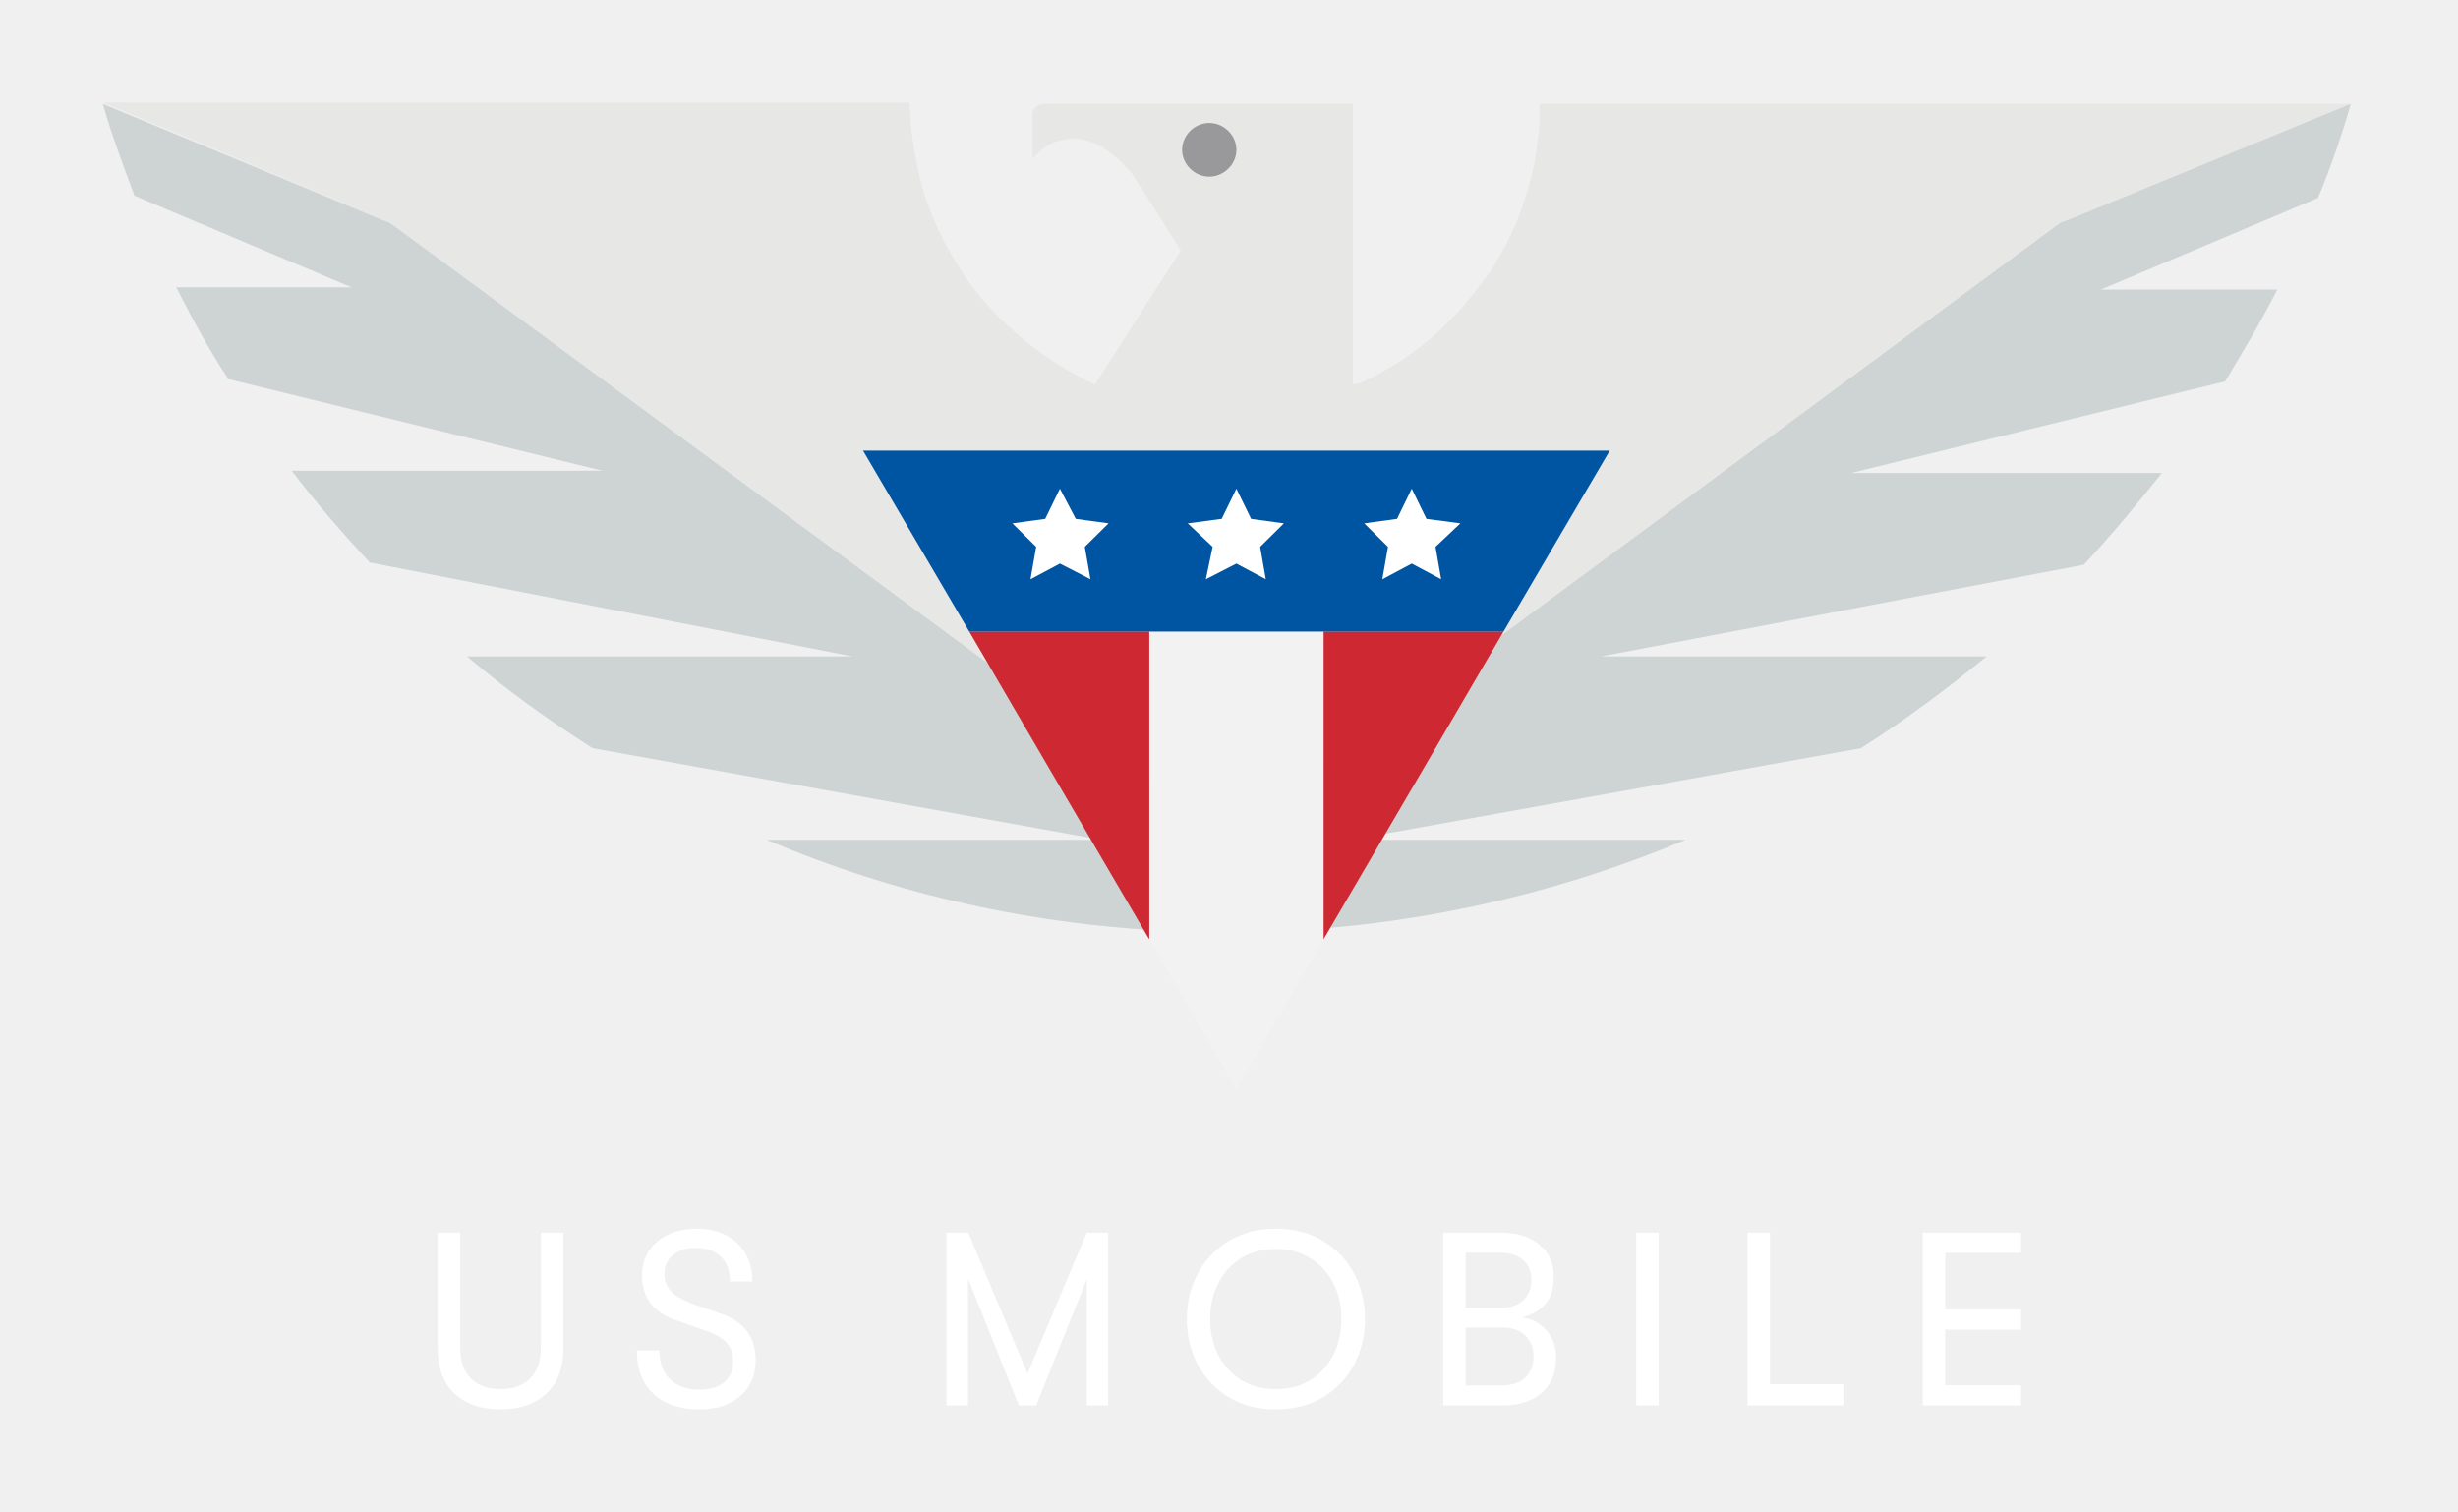
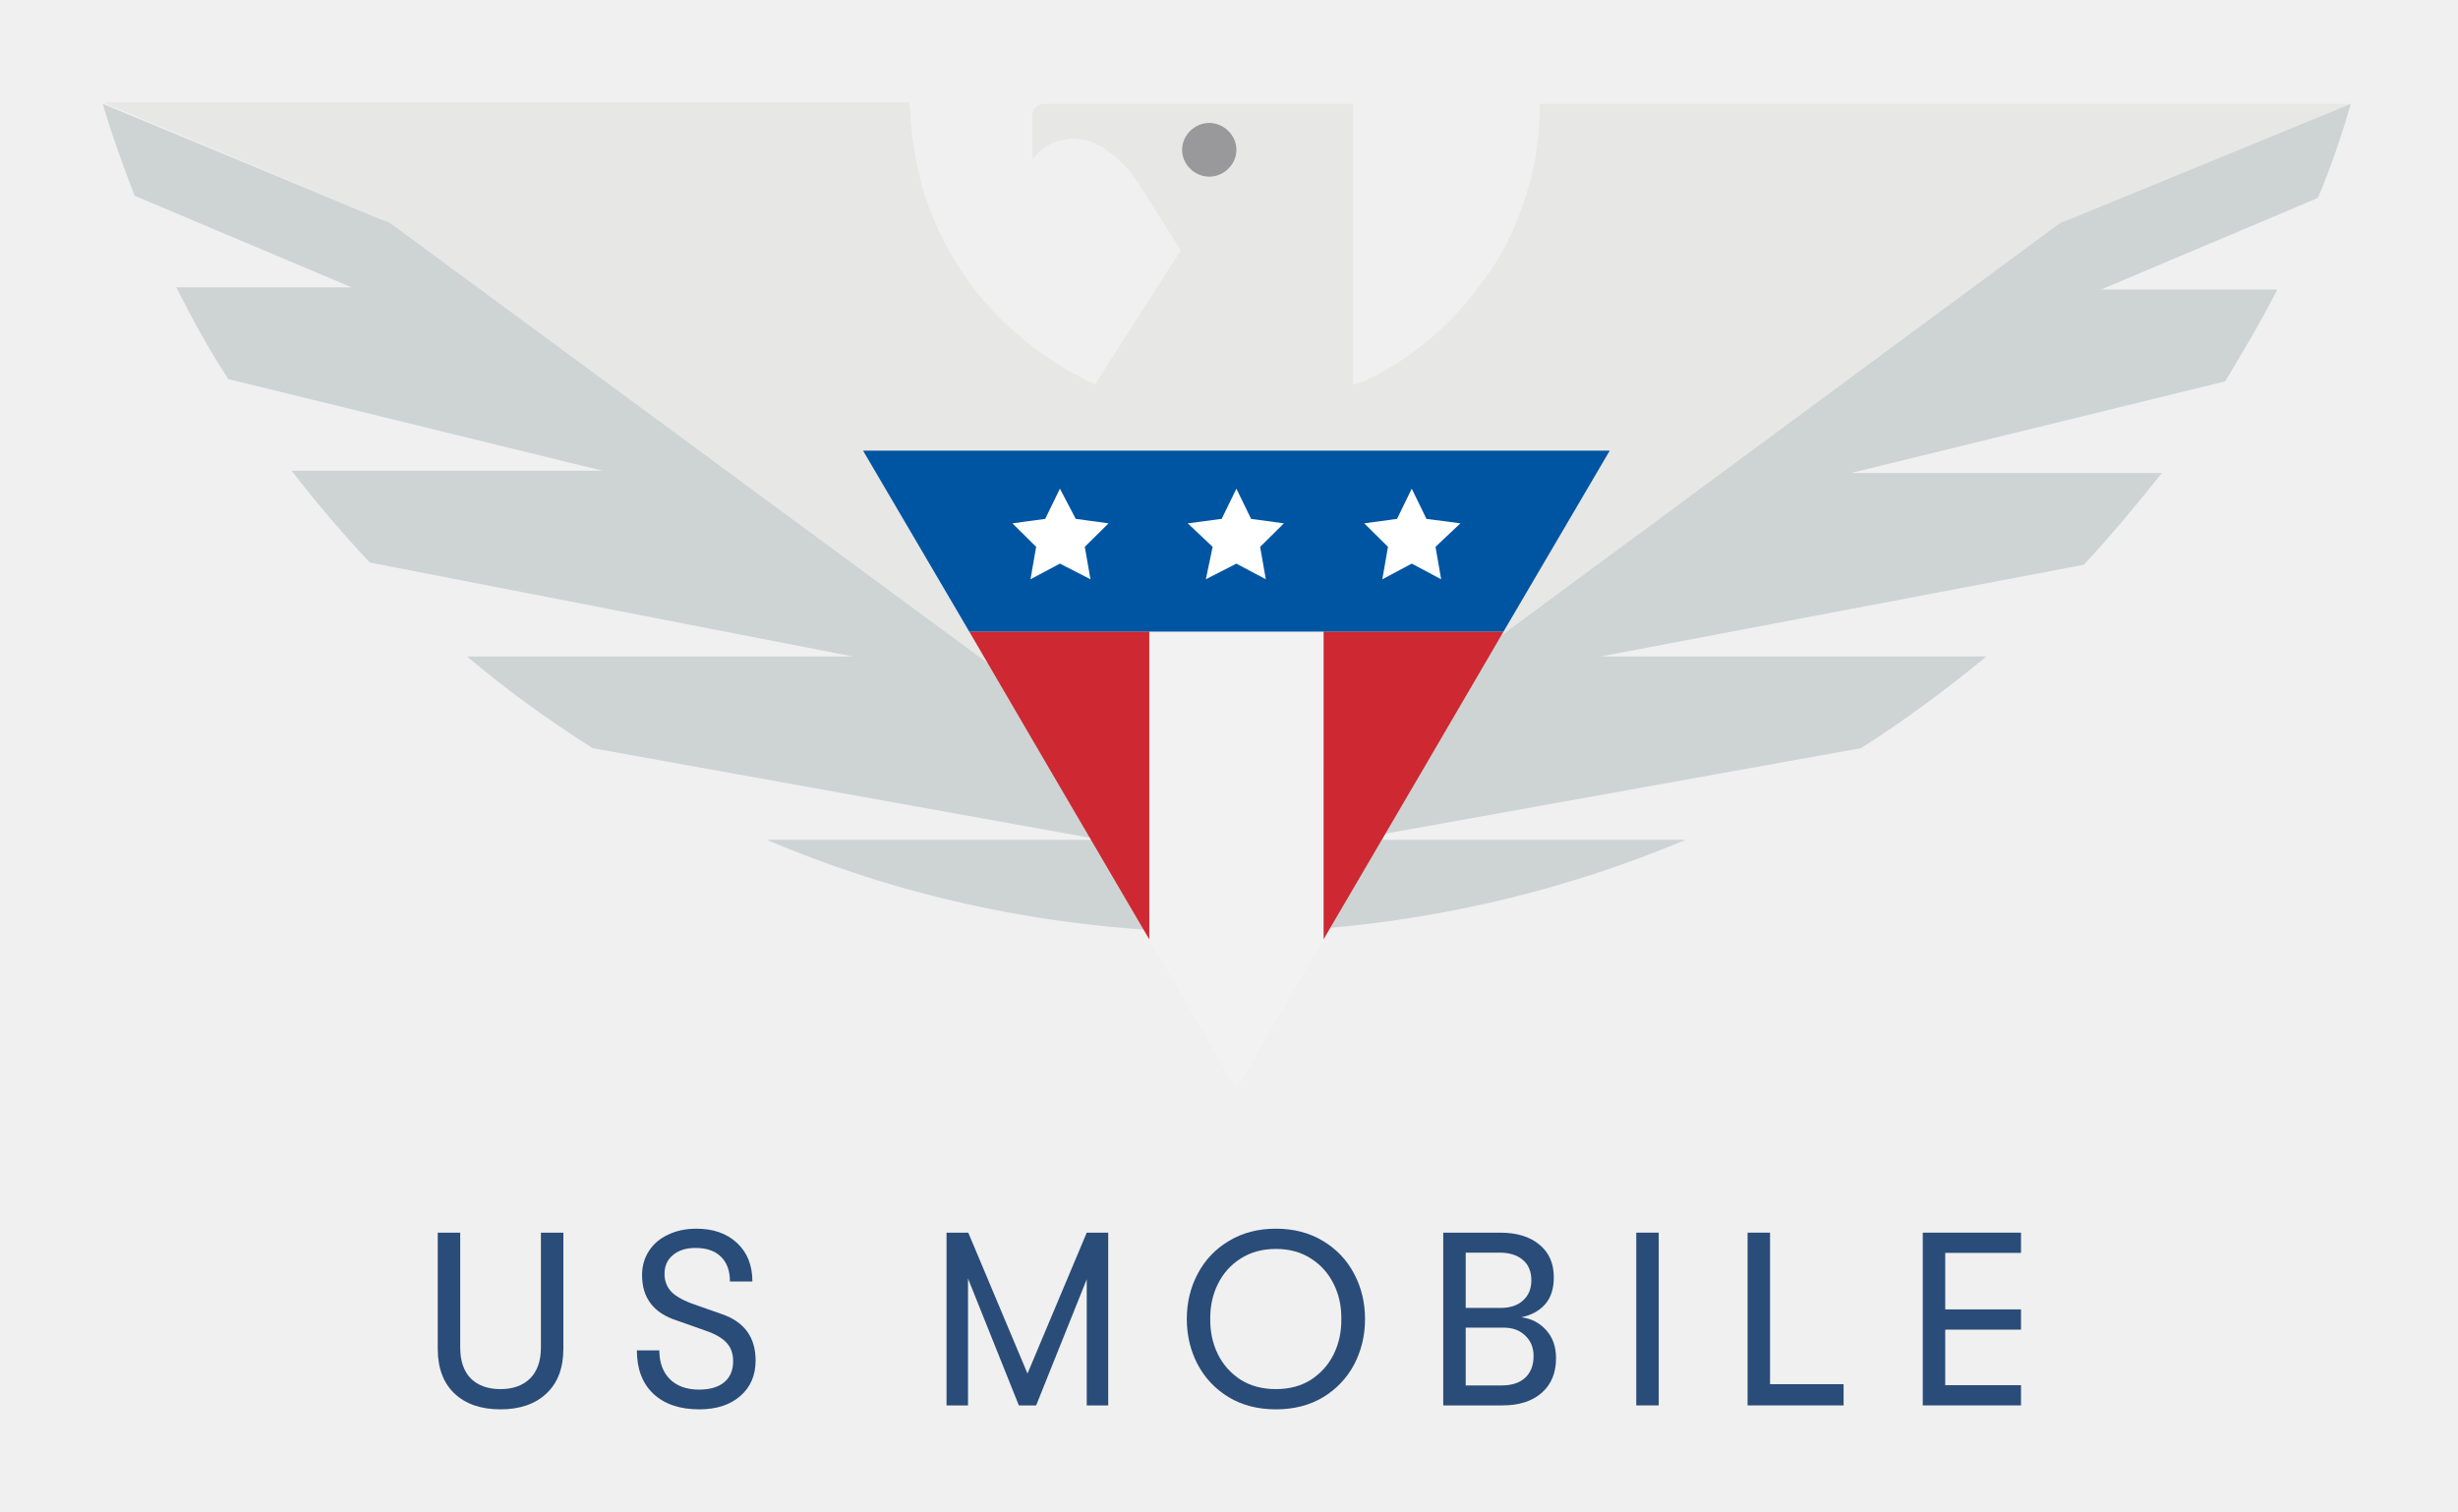
<svg xmlns="http://www.w3.org/2000/svg" width="100%" height="56" viewBox="0 0 239 147" fill="none" class="css-6c3ezp">
+   <rect width="239" height="147" fill="none" />
  <path d="M228.57 10.109L201.29 21.311C201.29 21.311 228.46 10.217 228.46 10.109H149.81H149.7C149.7 10.652 149.7 11.088 149.7 11.631C149.59 14.242 149.15 16.743 148.38 19.027C147.39 22.29 145.85 25.335 143.76 27.945C141.01 31.643 137.38 34.797 133.09 36.863C132.98 36.863 132.87 36.972 132.87 36.972C132.65 37.081 132.43 37.189 132.1 37.298H131.99C131.77 37.407 131.77 37.407 131.66 37.407C131.66 37.407 131.66 37.407 131.55 37.407V10.109H128.47H114.94H105.81H101.52C100.97 10.109 100.42 10.544 100.42 11.088V11.958V15.438C101.3 14.242 102.73 13.48 104.38 13.48C105.26 13.48 106.14 13.698 106.8 14.133C106.91 14.133 107.02 14.242 107.13 14.242C107.46 14.459 107.68 14.677 107.9 14.785C108.78 15.438 109.55 16.199 110.21 17.069L111.75 19.462L114.83 24.356L106.47 37.407C106.03 37.189 105.7 37.081 105.15 36.754C100.97 34.579 97.34 31.534 94.48 27.836C92.5 25.117 90.96 22.181 89.86 18.918C89.2 16.634 88.76 14.35 88.54 11.849C88.54 11.196 88.43 10.544 88.43 10H10.11L37.06 21.202L10 10.109C10.88 13.154 11.98 16.09 13.08 19.027L34.2 27.945H17.15C18.69 30.99 20.34 34.035 22.21 36.863L58.62 45.781H28.37C30.79 48.935 33.32 51.871 35.96 54.699L82.93 63.835H45.42C49.27 67.097 53.34 70.034 57.63 72.753L107.13 81.671H74.57C87.11 87 100.64 90.045 114.94 90.589H119.23H123.52C137.82 90.045 151.46 86.891 163.89 81.671H131.33L180.94 72.753C185.23 70.034 189.3 66.989 193.15 63.835H155.64L202.61 54.917C205.25 52.089 207.78 49.044 210.2 45.999H179.95L216.36 37.081C218.12 34.144 219.88 31.208 221.42 28.162H204.26L225.38 19.244C226.7 16.09 227.69 13.154 228.57 10.109Z" fill="#E6E7E8" />
  <path d="M117.47 19.353C119.779 19.353 121.65 17.503 121.65 15.22C121.65 12.938 119.779 11.088 117.47 11.088C115.162 11.088 113.29 12.938 113.29 15.22C113.29 17.503 115.162 19.353 117.47 19.353Z" fill="#99999B" />
  <path d="M149.81 10.109H149.7C149.7 10.652 149.7 11.088 149.7 11.631C149.59 14.242 149.15 16.743 148.38 19.027C147.39 22.29 145.85 25.335 143.76 27.945C141.01 31.643 137.38 34.797 133.09 36.863C132.98 36.863 132.87 36.972 132.87 36.972C132.65 37.081 132.43 37.189 132.1 37.298H131.99C131.77 37.407 131.77 37.407 131.66 37.407C131.66 37.407 131.66 37.407 131.55 37.407V10.109H128.47H114.94H105.81H101.52C100.97 10.109 100.42 10.544 100.42 11.088V11.958V15.438C101.3 14.242 102.73 13.48 104.38 13.48C105.26 13.48 106.14 13.698 106.8 14.133C106.91 14.133 107.02 14.242 107.13 14.242C107.46 14.459 107.68 14.677 107.9 14.785C108.78 15.438 109.55 16.199 110.21 17.069L111.75 19.462L114.83 24.356L106.47 37.407C106.03 37.189 105.7 37.081 105.15 36.754C100.97 34.579 97.34 31.534 94.48 27.836C92.5 25.117 90.96 22.181 89.86 18.918C89.2 16.634 88.76 14.35 88.54 11.849C88.54 11.196 88.43 10.544 88.43 10H10.11L37.06 21.202L37.94 21.528L38.71 22.072L119.23 81.562L199.75 22.181L200.52 21.637L201.4 21.311C201.4 21.311 228.57 10.217 228.57 10.109H149.81ZM117.58 11.958C119.01 11.958 120.22 13.154 120.22 14.568C120.22 15.982 119.01 17.178 117.58 17.178C116.15 17.178 114.94 15.982 114.94 14.568C114.94 13.154 116.15 11.958 117.58 11.958Z" fill="#E7E7E6" />
  <path d="M228.57 10.109L201.29 21.311L200.41 21.637L199.64 22.181L119.23 81.562L38.6 22.181L37.83 21.637L36.95 21.311L10 10.109C10.88 13.154 11.98 16.09 13.08 19.027L34.2 27.945H17.15C18.69 30.99 20.34 34.035 22.21 36.863L58.62 45.781H28.37C30.79 48.935 33.32 51.871 35.96 54.699L82.93 63.835H45.42C49.27 67.097 53.34 70.034 57.63 72.753L107.13 81.671H74.57C87.11 87 100.64 90.045 114.94 90.589H119.23H123.52C137.82 90.045 151.46 86.891 163.89 81.671H131.33L180.94 72.753C185.23 70.034 189.3 66.989 193.15 63.835H155.64L202.61 54.917C205.25 52.089 207.78 49.044 210.2 45.999H179.95L216.36 37.081C218.12 34.144 219.88 31.208 221.42 28.162H204.26L225.38 19.244C226.7 16.09 227.69 13.154 228.57 10.109Z" fill="#CED4D4" />
  <path d="M128.689 43.824H120.219H110.759H83.919L94.259 61.442H110.759H128.689H146.179L156.519 43.824H128.689Z" fill="#0055A2" />
  <path d="M146.179 61.442H128.689V91.35L138.369 74.819L146.179 61.442Z" fill="#CE2832" />
  <path d="M111.75 61.442V91.35L120.22 105.924L128.69 91.35V61.442H111.75Z" fill="#F2F2F2" />
  <path d="M110.759 61.442H94.259L102.069 74.819L111.749 91.35V61.442H110.759Z" fill="#CE2832" />
  <path d="M120.219 47.521L121.649 50.457L124.839 50.892L122.529 53.176L123.079 56.33L120.219 54.807L117.249 56.33L117.909 53.176L115.489 50.892L118.789 50.457L120.219 47.521Z" fill="white" />
  <path d="M137.269 47.521L138.699 50.457L141.999 50.892L139.579 53.176L140.129 56.33L137.269 54.807L134.409 56.33L134.959 53.176L132.649 50.892L135.839 50.457L137.269 47.521Z" fill="white" />
  <path d="M103.059 47.521L104.599 50.457L107.789 50.892L105.479 53.176L106.029 56.33L103.059 54.807L100.199 56.33L100.749 53.176L98.439 50.892L101.629 50.457L103.059 47.521Z" fill="white" />
-   <path d="M48.66 137.051C46.772 137.051 45.283 136.539 44.196 135.515C43.108 134.491 42.563 133.035 42.563 131.147V119.867H44.748V131.027C44.748 132.339 45.092 133.347 45.779 134.051C46.483 134.739 47.444 135.083 48.66 135.083C49.876 135.083 50.836 134.739 51.539 134.051C52.243 133.347 52.596 132.339 52.596 131.027V119.867H54.779V131.147C54.779 133.035 54.227 134.491 53.123 135.515C52.035 136.539 50.547 137.051 48.66 137.051Z" fill="white" />
-   <path d="M67.998 137.051C66.094 137.051 64.606 136.547 63.534 135.539C62.462 134.531 61.926 133.123 61.926 131.315H64.11C64.11 132.499 64.454 133.435 65.142 134.123C65.83 134.795 66.774 135.131 67.974 135.131C69.03 135.131 69.846 134.891 70.422 134.411C70.998 133.931 71.286 133.251 71.286 132.371C71.286 131.635 71.078 131.043 70.662 130.595C70.262 130.131 69.574 129.731 68.598 129.395L65.814 128.411C63.558 127.691 62.43 126.219 62.43 123.995C62.43 123.115 62.654 122.331 63.102 121.643C63.55 120.955 64.174 120.427 64.974 120.059C65.774 119.675 66.686 119.483 67.71 119.483C69.358 119.483 70.678 119.947 71.67 120.875C72.662 121.803 73.158 123.051 73.158 124.619H70.974C70.974 123.579 70.686 122.779 70.11 122.219C69.534 121.643 68.71 121.355 67.638 121.355C66.71 121.355 65.974 121.587 65.43 122.051C64.886 122.499 64.614 123.107 64.614 123.875C64.614 124.579 64.846 125.171 65.31 125.651C65.79 126.115 66.55 126.523 67.59 126.875L70.182 127.787C72.374 128.539 73.47 130.043 73.47 132.299C73.47 133.739 72.974 134.891 71.982 135.755C70.99 136.619 69.662 137.051 67.998 137.051Z" fill="white" />
-   <path d="M92.035 119.867H94.147L99.907 133.571L105.668 119.867H107.756V136.667H105.668V124.403L100.748 136.667H99.067L94.124 124.331V136.667H92.035V119.867Z" fill="white" />
-   <path d="M124.062 137.051C122.318 137.051 120.79 136.659 119.478 135.875C118.166 135.075 117.158 134.011 116.454 132.683C115.75 131.339 115.398 129.867 115.398 128.267C115.398 126.667 115.75 125.203 116.454 123.875C117.158 122.531 118.166 121.467 119.478 120.683C120.79 119.883 122.318 119.483 124.062 119.483C125.806 119.483 127.334 119.883 128.646 120.683C129.958 121.467 130.966 122.531 131.67 123.875C132.374 125.203 132.726 126.667 132.726 128.267C132.726 129.867 132.374 131.339 131.67 132.683C130.966 134.011 129.958 135.075 128.646 135.875C127.334 136.659 125.806 137.051 124.062 137.051ZM124.062 135.083C125.374 135.083 126.51 134.779 127.47 134.171C128.43 133.547 129.166 132.723 129.678 131.699C130.19 130.659 130.438 129.515 130.422 128.267C130.438 127.019 130.19 125.883 129.678 124.859C129.166 123.819 128.43 122.995 127.47 122.387C126.51 121.763 125.374 121.451 124.062 121.451C122.75 121.451 121.606 121.763 120.63 122.387C119.67 122.995 118.934 123.819 118.422 124.859C117.91 125.883 117.662 127.019 117.678 128.267C117.662 129.515 117.91 130.659 118.422 131.699C118.934 132.723 119.67 133.547 120.63 134.171C121.606 134.779 122.75 135.083 124.062 135.083Z" fill="white" />
-   <path d="M147.915 128.099C148.875 128.211 149.675 128.619 150.315 129.323C150.971 130.027 151.299 130.947 151.299 132.083C151.299 133.507 150.835 134.627 149.907 135.443C148.979 136.259 147.707 136.667 146.091 136.667H140.331V119.867H145.851C147.467 119.867 148.739 120.251 149.667 121.019C150.611 121.787 151.083 122.851 151.083 124.211C151.083 125.315 150.803 126.187 150.243 126.827C149.683 127.467 148.907 127.891 147.915 128.099ZM142.515 121.811V127.187H145.923C146.835 127.187 147.555 126.947 148.083 126.467C148.627 125.987 148.899 125.331 148.899 124.499C148.899 123.635 148.619 122.971 148.059 122.507C147.515 122.043 146.755 121.811 145.779 121.811H142.515ZM146.043 134.723C147.003 134.723 147.755 134.475 148.299 133.979C148.843 133.467 149.115 132.763 149.115 131.867C149.115 131.051 148.843 130.387 148.299 129.875C147.771 129.363 147.083 129.107 146.235 129.107H142.515V134.723H146.043Z" fill="white" />
-   <path d="M159.1 119.867H161.284V136.667H159.1V119.867Z" fill="white" />
-   <path d="M169.923 119.867H172.107V134.603H179.259V136.667H169.923V119.867Z" fill="white" />
-   <path d="M186.957 119.867H196.509V121.835H189.141V127.331H196.509V129.299H189.141V134.699H196.509V136.667H186.957V119.867Z" fill="white" />
+   <path d="M48.66 137.051C46.772 137.051 45.283 136.539 44.196 135.515C43.108 134.491 42.563 133.035 42.563 131.147V119.867H44.748V131.027C44.748 132.339 45.092 133.347 45.779 134.051C46.483 134.739 47.444 135.083 48.66 135.083C49.876 135.083 50.836 134.739 51.539 134.051C52.243 133.347 52.596 132.339 52.596 131.027V119.867H54.779V131.147C54.779 133.035 54.227 134.491 53.123 135.515C52.035 136.539 50.547 137.051 48.66 137.051Z" fill="#2A4C78" />
+   <path d="M67.998 137.051C66.094 137.051 64.606 136.547 63.534 135.539C62.462 134.531 61.926 133.123 61.926 131.315H64.11C64.11 132.499 64.454 133.435 65.142 134.123C65.83 134.795 66.774 135.131 67.974 135.131C69.03 135.131 69.846 134.891 70.422 134.411C70.998 133.931 71.286 133.251 71.286 132.371C71.286 131.635 71.078 131.043 70.662 130.595C70.262 130.131 69.574 129.731 68.598 129.395L65.814 128.411C63.558 127.691 62.43 126.219 62.43 123.995C62.43 123.115 62.654 122.331 63.102 121.643C63.55 120.955 64.174 120.427 64.974 120.059C65.774 119.675 66.686 119.483 67.71 119.483C69.358 119.483 70.678 119.947 71.67 120.875C72.662 121.803 73.158 123.051 73.158 124.619H70.974C70.974 123.579 70.686 122.779 70.11 122.219C69.534 121.643 68.71 121.355 67.638 121.355C66.71 121.355 65.974 121.587 65.43 122.051C64.886 122.499 64.614 123.107 64.614 123.875C64.614 124.579 64.846 125.171 65.31 125.651C65.79 126.115 66.55 126.523 67.59 126.875L70.182 127.787C72.374 128.539 73.47 130.043 73.47 132.299C73.47 133.739 72.974 134.891 71.982 135.755C70.99 136.619 69.662 137.051 67.998 137.051Z" fill="#2A4C78" />
+   <path d="M92.035 119.867H94.147L99.907 133.571L105.668 119.867H107.756V136.667H105.668V124.403L100.748 136.667H99.067L94.124 124.331V136.667H92.035V119.867Z" fill="#2A4C78" />
+   <path d="M124.062 137.051C122.318 137.051 120.79 136.659 119.478 135.875C118.166 135.075 117.158 134.011 116.454 132.683C115.75 131.339 115.398 129.867 115.398 128.267C115.398 126.667 115.75 125.203 116.454 123.875C117.158 122.531 118.166 121.467 119.478 120.683C120.79 119.883 122.318 119.483 124.062 119.483C125.806 119.483 127.334 119.883 128.646 120.683C129.958 121.467 130.966 122.531 131.67 123.875C132.374 125.203 132.726 126.667 132.726 128.267C132.726 129.867 132.374 131.339 131.67 132.683C130.966 134.011 129.958 135.075 128.646 135.875C127.334 136.659 125.806 137.051 124.062 137.051ZM124.062 135.083C125.374 135.083 126.51 134.779 127.47 134.171C128.43 133.547 129.166 132.723 129.678 131.699C130.19 130.659 130.438 129.515 130.422 128.267C130.438 127.019 130.19 125.883 129.678 124.859C129.166 123.819 128.43 122.995 127.47 122.387C126.51 121.763 125.374 121.451 124.062 121.451C122.75 121.451 121.606 121.763 120.63 122.387C119.67 122.995 118.934 123.819 118.422 124.859C117.91 125.883 117.662 127.019 117.678 128.267C117.662 129.515 117.91 130.659 118.422 131.699C118.934 132.723 119.67 133.547 120.63 134.171C121.606 134.779 122.75 135.083 124.062 135.083Z" fill="#2A4C78" />
+   <path d="M147.915 128.099C148.875 128.211 149.675 128.619 150.315 129.323C150.971 130.027 151.299 130.947 151.299 132.083C151.299 133.507 150.835 134.627 149.907 135.443C148.979 136.259 147.707 136.667 146.091 136.667H140.331V119.867H145.851C147.467 119.867 148.739 120.251 149.667 121.019C150.611 121.787 151.083 122.851 151.083 124.211C151.083 125.315 150.803 126.187 150.243 126.827C149.683 127.467 148.907 127.891 147.915 128.099ZM142.515 121.811V127.187H145.923C146.835 127.187 147.555 126.947 148.083 126.467C148.627 125.987 148.899 125.331 148.899 124.499C148.899 123.635 148.619 122.971 148.059 122.507C147.515 122.043 146.755 121.811 145.779 121.811H142.515ZM146.043 134.723C147.003 134.723 147.755 134.475 148.299 133.979C148.843 133.467 149.115 132.763 149.115 131.867C149.115 131.051 148.843 130.387 148.299 129.875C147.771 129.363 147.083 129.107 146.235 129.107H142.515V134.723H146.043Z" fill="#2A4C78" />
+   <path d="M159.1 119.867H161.284V136.667H159.1V119.867Z" fill="#2A4C78" />
+   <path d="M169.923 119.867H172.107V134.603H179.259V136.667H169.923V119.867Z" fill="#2A4C78" />
+   <path d="M186.957 119.867H196.509V121.835H189.141V127.331H196.509V129.299H189.141V134.699H196.509V136.667H186.957V119.867Z" fill="#2A4C78" />
</svg>
